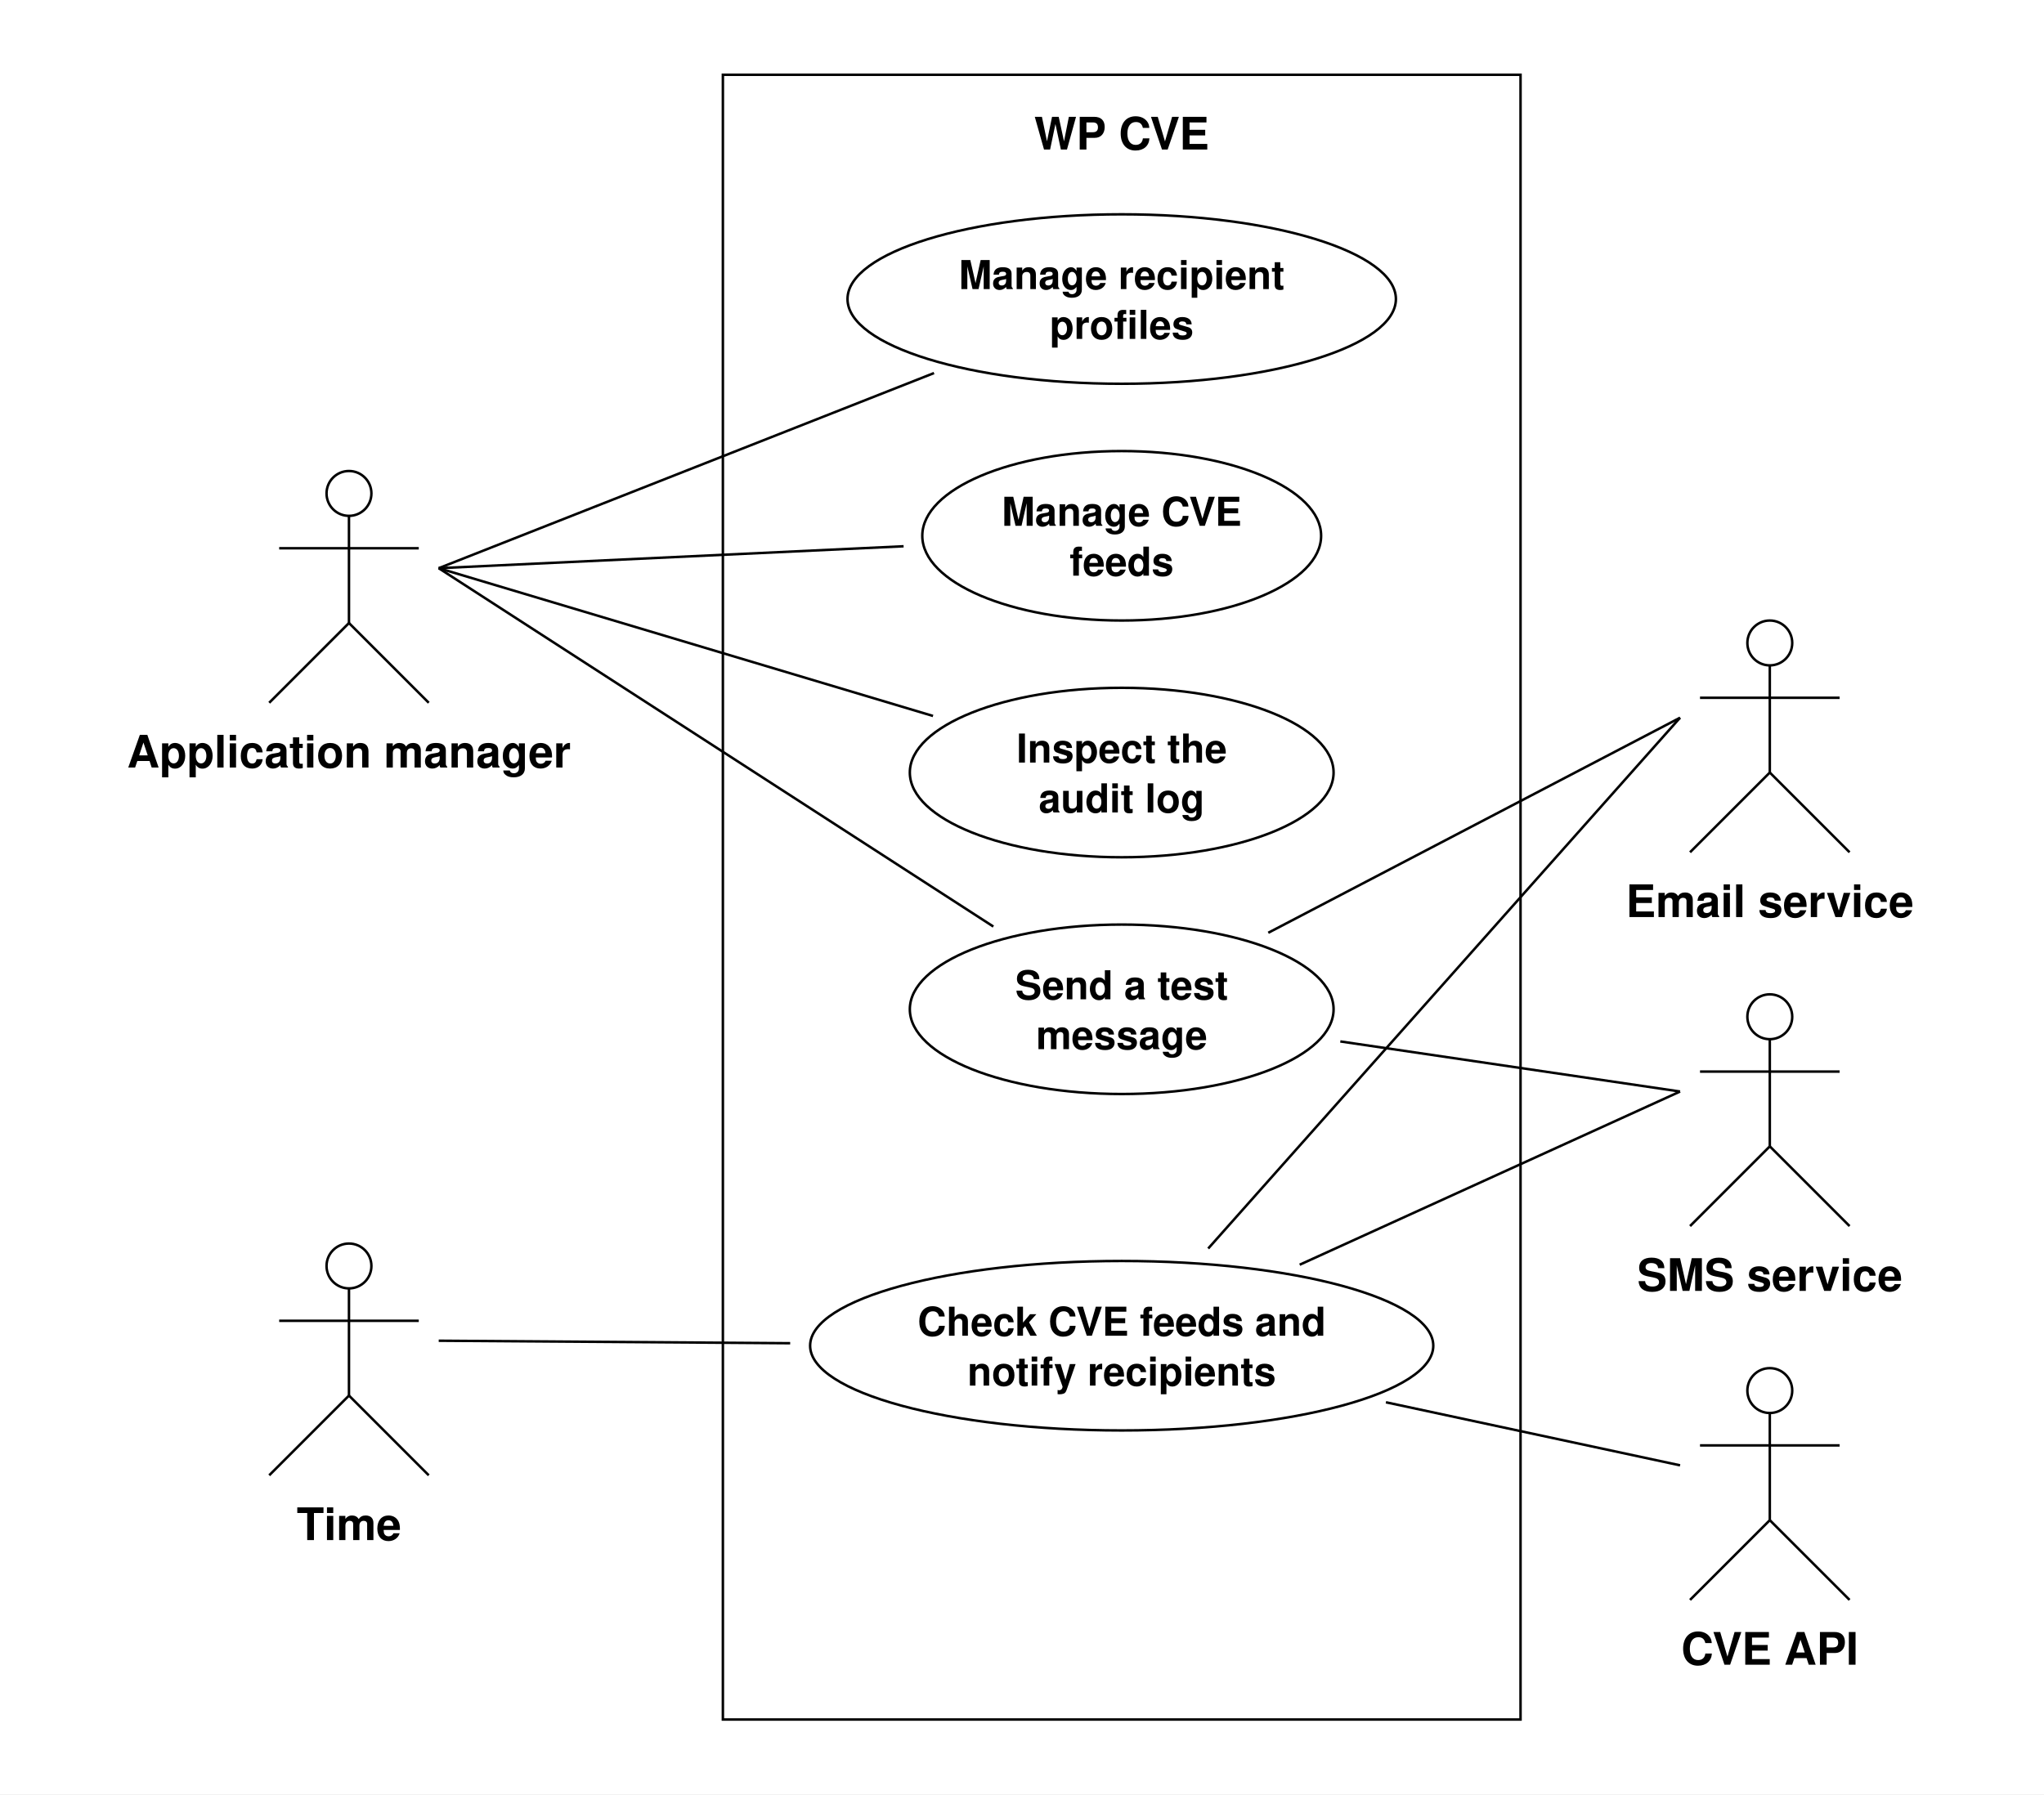
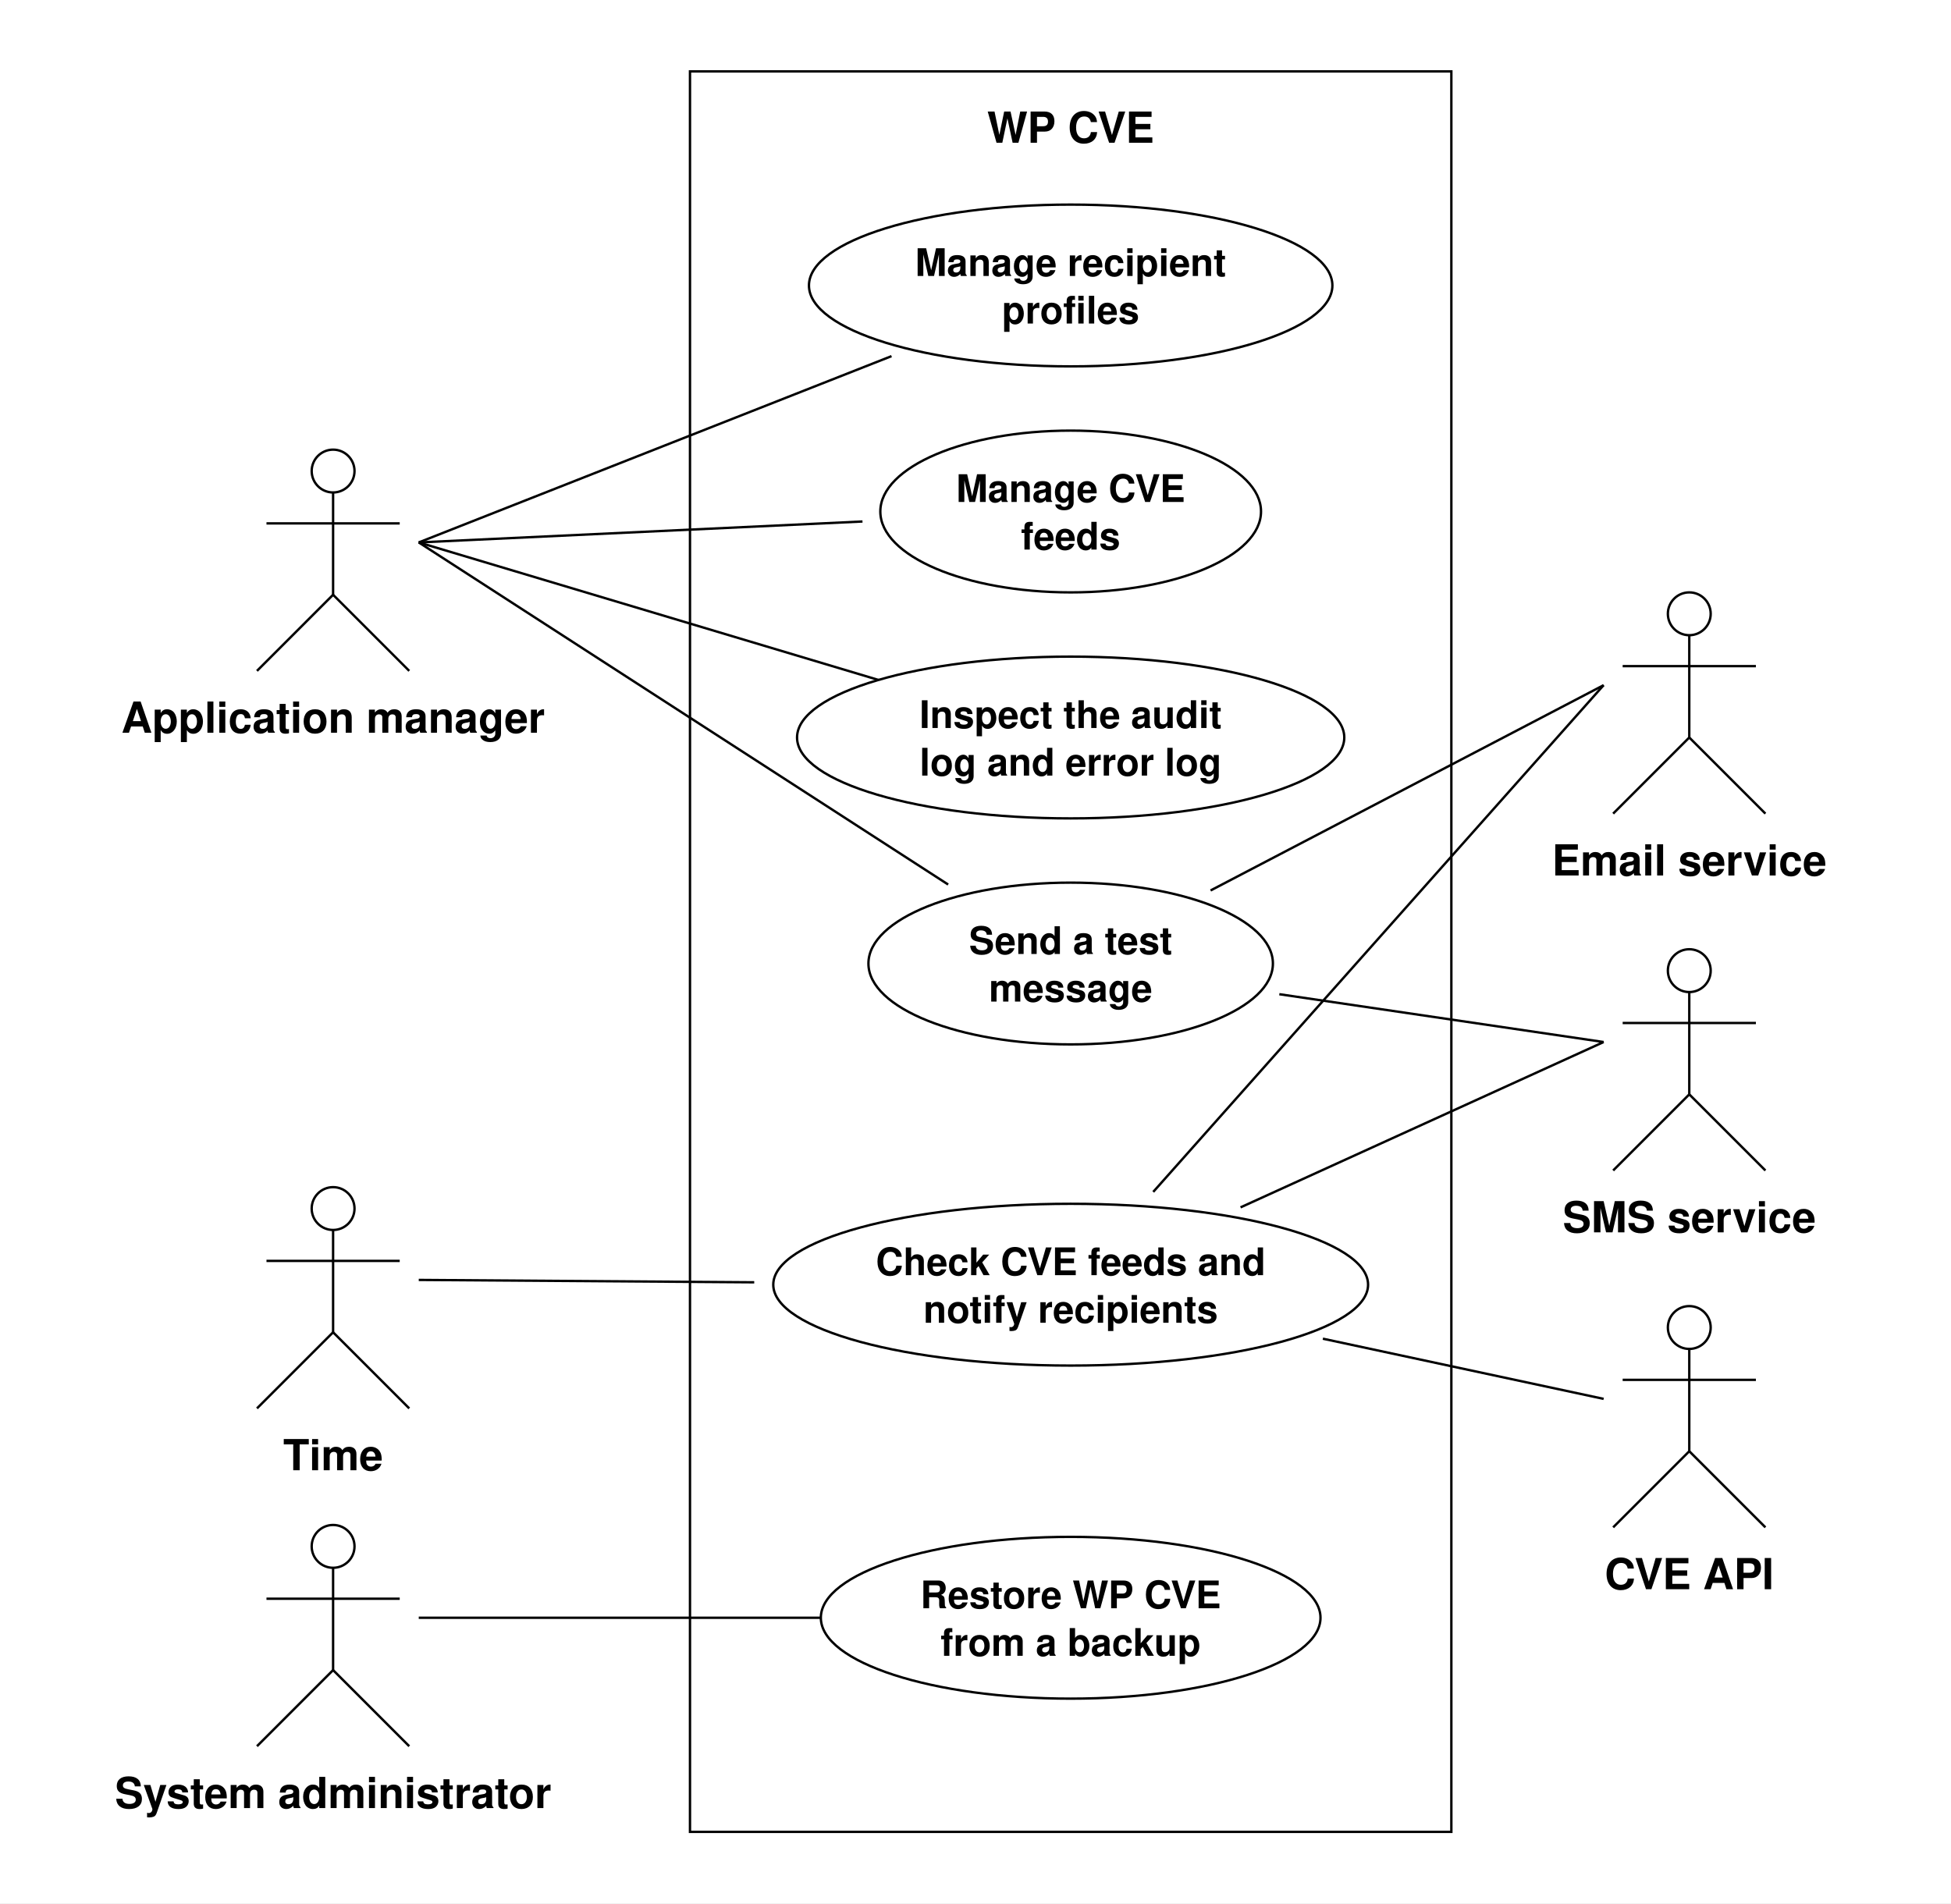
- <svg xmlns="http://www.w3.org/2000/svg" viewBox="0 0 820 720" width="820" height="720" font-family="Helvetica, Arial, sans-serif" font-weight="700" role="img" aria-label="product-scope-diagram">
-   <rect width="820" height="720" fill="#ffffff" />
-   <rect x="290" y="30" width="320" height="660" fill="none" stroke="#000000" stroke-width="1" />
+ <svg xmlns="http://www.w3.org/2000/svg" viewBox="0 0 820 800" width="820" height="800" font-family="Helvetica, Arial, sans-serif" font-weight="700" role="img" aria-label="product-scope-diagram">
+   <rect width="820" height="800" fill="#ffffff" />
+   <rect x="290" y="30" width="320" height="740" fill="none" stroke="#000000" stroke-width="1" />
  <text x="450.0" y="60" font-size="18" text-anchor="middle" fill="#000000">WP CVE</text>
  <line x1="176.0" y1="228.0" x2="374.7" y2="149.7" stroke="#000000" stroke-width="1" />
  <line x1="176.0" y1="228.0" x2="362.5" y2="219.2" stroke="#000000" stroke-width="1" />
-   <line x1="176.0" y1="228.0" x2="374.3" y2="287.3" stroke="#000000" stroke-width="1" />
+   <line x1="176.0" y1="228.0" x2="369.2" y2="285.8" stroke="#000000" stroke-width="1" />
  <line x1="176.0" y1="228.0" x2="398.5" y2="371.8" stroke="#000000" stroke-width="1" />
  <line x1="176.0" y1="538.0" x2="317.0" y2="539.0" stroke="#000000" stroke-width="1" />
  <line x1="674.0" y1="288.0" x2="484.7" y2="501.0" stroke="#000000" stroke-width="1" />
  <line x1="674.0" y1="438.0" x2="521.4" y2="507.5" stroke="#000000" stroke-width="1" />
  <line x1="674.0" y1="588.0" x2="556.0" y2="562.7" stroke="#000000" stroke-width="1" />
  <line x1="674.0" y1="288.0" x2="508.8" y2="374.3" stroke="#000000" stroke-width="1" />
  <line x1="674.0" y1="438.0" x2="537.7" y2="417.9" stroke="#000000" stroke-width="1" />
  <ellipse cx="450.0" cy="120" rx="110.0" ry="34" fill="#ffffff" stroke="#000000" stroke-width="1" />
  <text x="450.0" y="116" font-size="16" text-anchor="middle" fill="#000000">Manage recipient</text>
  <text x="450.0" y="136" font-size="16" text-anchor="middle" fill="#000000">profiles</text>
  <ellipse cx="450.0" cy="215" rx="80.0" ry="34" fill="#ffffff" stroke="#000000" stroke-width="1" />
  <text x="450.0" y="211" font-size="16" text-anchor="middle" fill="#000000">Manage CVE</text>
  <text x="450.0" y="231" font-size="16" text-anchor="middle" fill="#000000">feeds</text>
-   <ellipse cx="450.0" cy="310" rx="85.0" ry="34" fill="#ffffff" stroke="#000000" stroke-width="1" />
-   <text x="450.0" y="306" font-size="16" text-anchor="middle" fill="#000000">Inspect the</text>
-   <text x="450.0" y="326" font-size="16" text-anchor="middle" fill="#000000">audit log</text>
+   <ellipse cx="450.0" cy="310" rx="115.0" ry="34" fill="#ffffff" stroke="#000000" stroke-width="1" />
+   <text x="450.0" y="306" font-size="16" text-anchor="middle" fill="#000000">Inspect the audit</text>
+   <text x="450.0" y="326" font-size="16" text-anchor="middle" fill="#000000">log and error log</text>
  <ellipse cx="450.0" cy="405" rx="85.0" ry="34" fill="#ffffff" stroke="#000000" stroke-width="1" />
  <text x="450.0" y="401" font-size="16" text-anchor="middle" fill="#000000">Send a test</text>
  <text x="450.0" y="421" font-size="16" text-anchor="middle" fill="#000000">message</text>
  <ellipse cx="450.0" cy="540" rx="125.0" ry="34" fill="#ffffff" stroke="#000000" stroke-width="1" />
  <text x="450.0" y="536" font-size="16" text-anchor="middle" fill="#000000">Check CVE feeds and</text>
  <text x="450.0" y="556" font-size="16" text-anchor="middle" fill="#000000">notify recipients</text>
+   <line x1="176.0" y1="680.0" x2="345.0" y2="680.0" stroke="#000000" stroke-width="1" />
+   <ellipse cx="450.0" cy="680" rx="105.0" ry="34" fill="#ffffff" stroke="#000000" stroke-width="1" />
+   <text x="450.0" y="676" font-size="16" text-anchor="middle" fill="#000000">Restore WP CVE</text>
+   <text x="450.0" y="696" font-size="16" text-anchor="middle" fill="#000000">from a backup</text>
  <circle cx="140" cy="198" r="9" fill="#ffffff" stroke="#000000" stroke-width="1" />
  <line x1="140" y1="207" x2="140" y2="250" stroke="#000000" stroke-width="1" fill="none" />
  <line x1="112" y1="220" x2="168" y2="220" stroke="#000000" stroke-width="1" fill="none" />
  <line x1="140" y1="250" x2="108" y2="282" stroke="#000000" stroke-width="1" fill="none" />
  <line x1="140" y1="250" x2="172" y2="282" stroke="#000000" stroke-width="1" fill="none" />
  <text x="140" y="308" font-size="18" text-anchor="middle" fill="#000000">Application manager</text>
  <circle cx="140" cy="508" r="9" fill="#ffffff" stroke="#000000" stroke-width="1" />
  <line x1="140" y1="517" x2="140" y2="560" stroke="#000000" stroke-width="1" fill="none" />
  <line x1="112" y1="530" x2="168" y2="530" stroke="#000000" stroke-width="1" fill="none" />
  <line x1="140" y1="560" x2="108" y2="592" stroke="#000000" stroke-width="1" fill="none" />
  <line x1="140" y1="560" x2="172" y2="592" stroke="#000000" stroke-width="1" fill="none" />
  <text x="140" y="618" font-size="18" text-anchor="middle" fill="#000000">Time</text>
  <circle cx="710" cy="258" r="9" fill="#ffffff" stroke="#000000" stroke-width="1" />
  <line x1="710" y1="267" x2="710" y2="310" stroke="#000000" stroke-width="1" fill="none" />
  <line x1="682" y1="280" x2="738" y2="280" stroke="#000000" stroke-width="1" fill="none" />
  <line x1="710" y1="310" x2="678" y2="342" stroke="#000000" stroke-width="1" fill="none" />
  <line x1="710" y1="310" x2="742" y2="342" stroke="#000000" stroke-width="1" fill="none" />
  <text x="710" y="368" font-size="18" text-anchor="middle" fill="#000000">Email service</text>
  <circle cx="710" cy="408" r="9" fill="#ffffff" stroke="#000000" stroke-width="1" />
  <line x1="710" y1="417" x2="710" y2="460" stroke="#000000" stroke-width="1" fill="none" />
  <line x1="682" y1="430" x2="738" y2="430" stroke="#000000" stroke-width="1" fill="none" />
  <line x1="710" y1="460" x2="678" y2="492" stroke="#000000" stroke-width="1" fill="none" />
  <line x1="710" y1="460" x2="742" y2="492" stroke="#000000" stroke-width="1" fill="none" />
  <text x="710" y="518" font-size="18" text-anchor="middle" fill="#000000">SMS service</text>
  <circle cx="710" cy="558" r="9" fill="#ffffff" stroke="#000000" stroke-width="1" />
  <line x1="710" y1="567" x2="710" y2="610" stroke="#000000" stroke-width="1" fill="none" />
  <line x1="682" y1="580" x2="738" y2="580" stroke="#000000" stroke-width="1" fill="none" />
  <line x1="710" y1="610" x2="678" y2="642" stroke="#000000" stroke-width="1" fill="none" />
  <line x1="710" y1="610" x2="742" y2="642" stroke="#000000" stroke-width="1" fill="none" />
  <text x="710" y="668" font-size="18" text-anchor="middle" fill="#000000">CVE API</text>
+   <circle cx="140" cy="650" r="9" fill="#ffffff" stroke="#000000" stroke-width="1" />
+   <line x1="140" y1="659" x2="140" y2="702" stroke="#000000" stroke-width="1" fill="none" />
+   <line x1="112" y1="672" x2="168" y2="672" stroke="#000000" stroke-width="1" fill="none" />
+   <line x1="140" y1="702" x2="108" y2="734" stroke="#000000" stroke-width="1" fill="none" />
+   <line x1="140" y1="702" x2="172" y2="734" stroke="#000000" stroke-width="1" fill="none" />
+   <text x="140" y="760" font-size="18" text-anchor="middle" fill="#000000">System administrator</text>
</svg>
